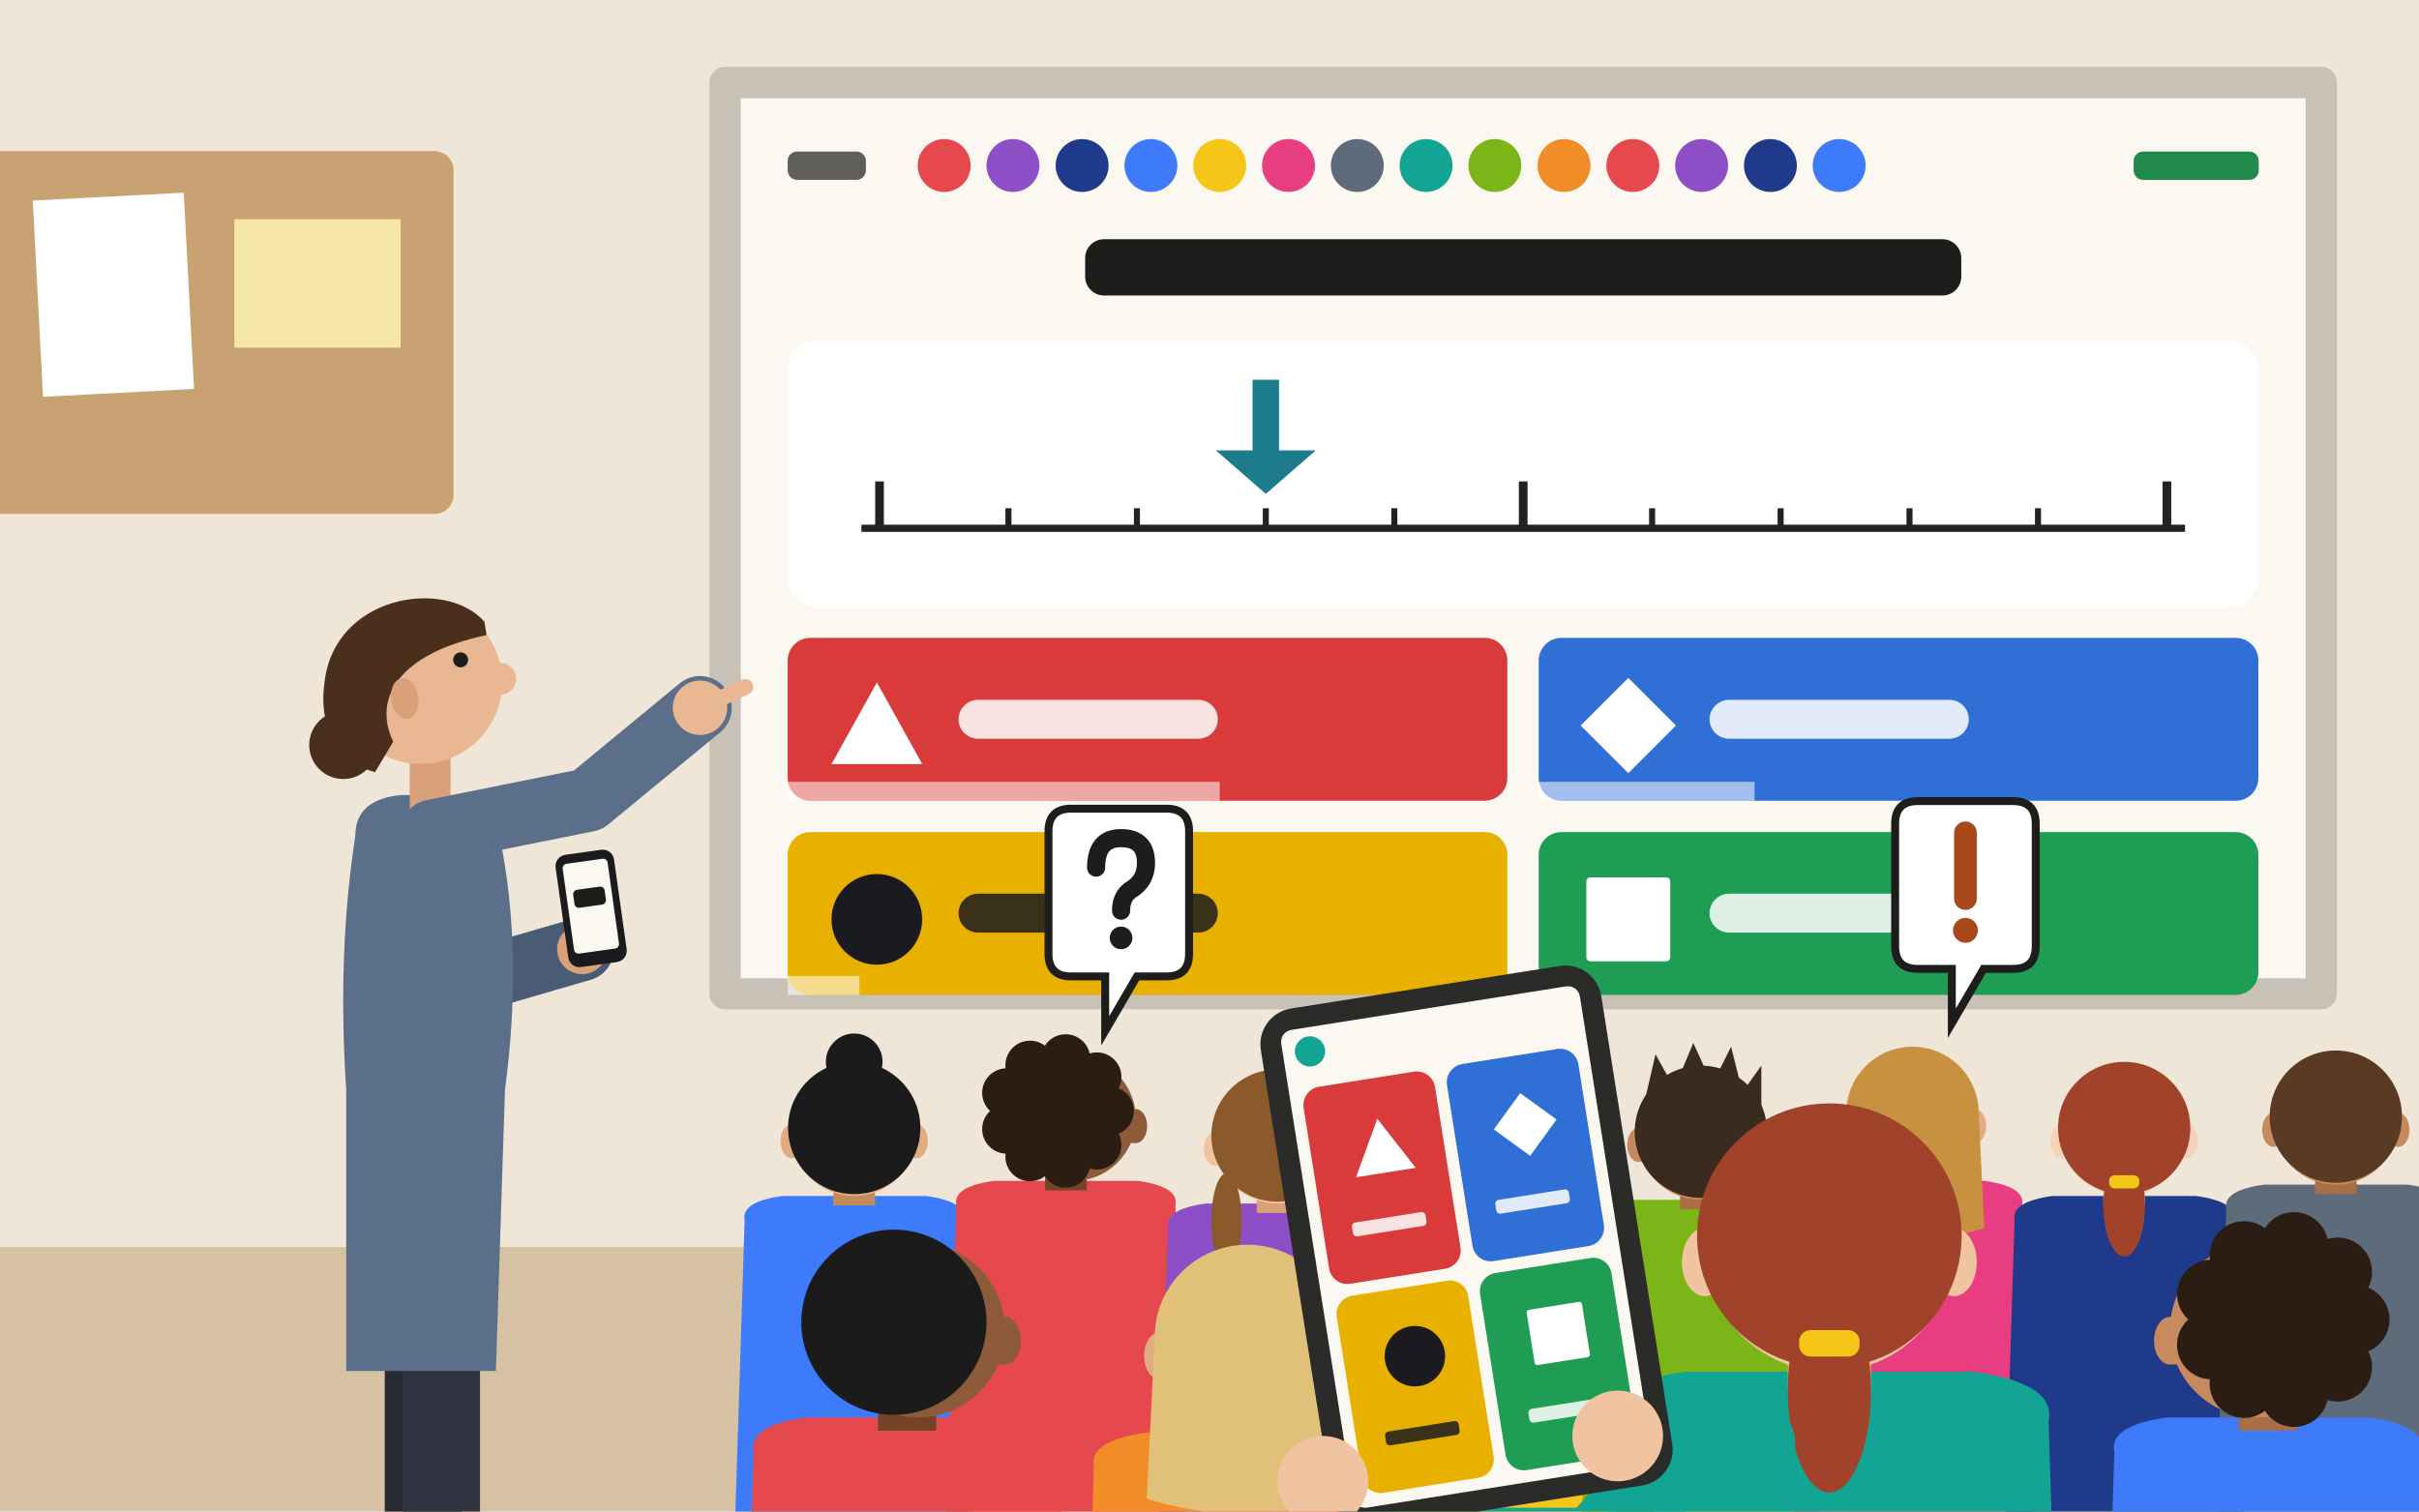
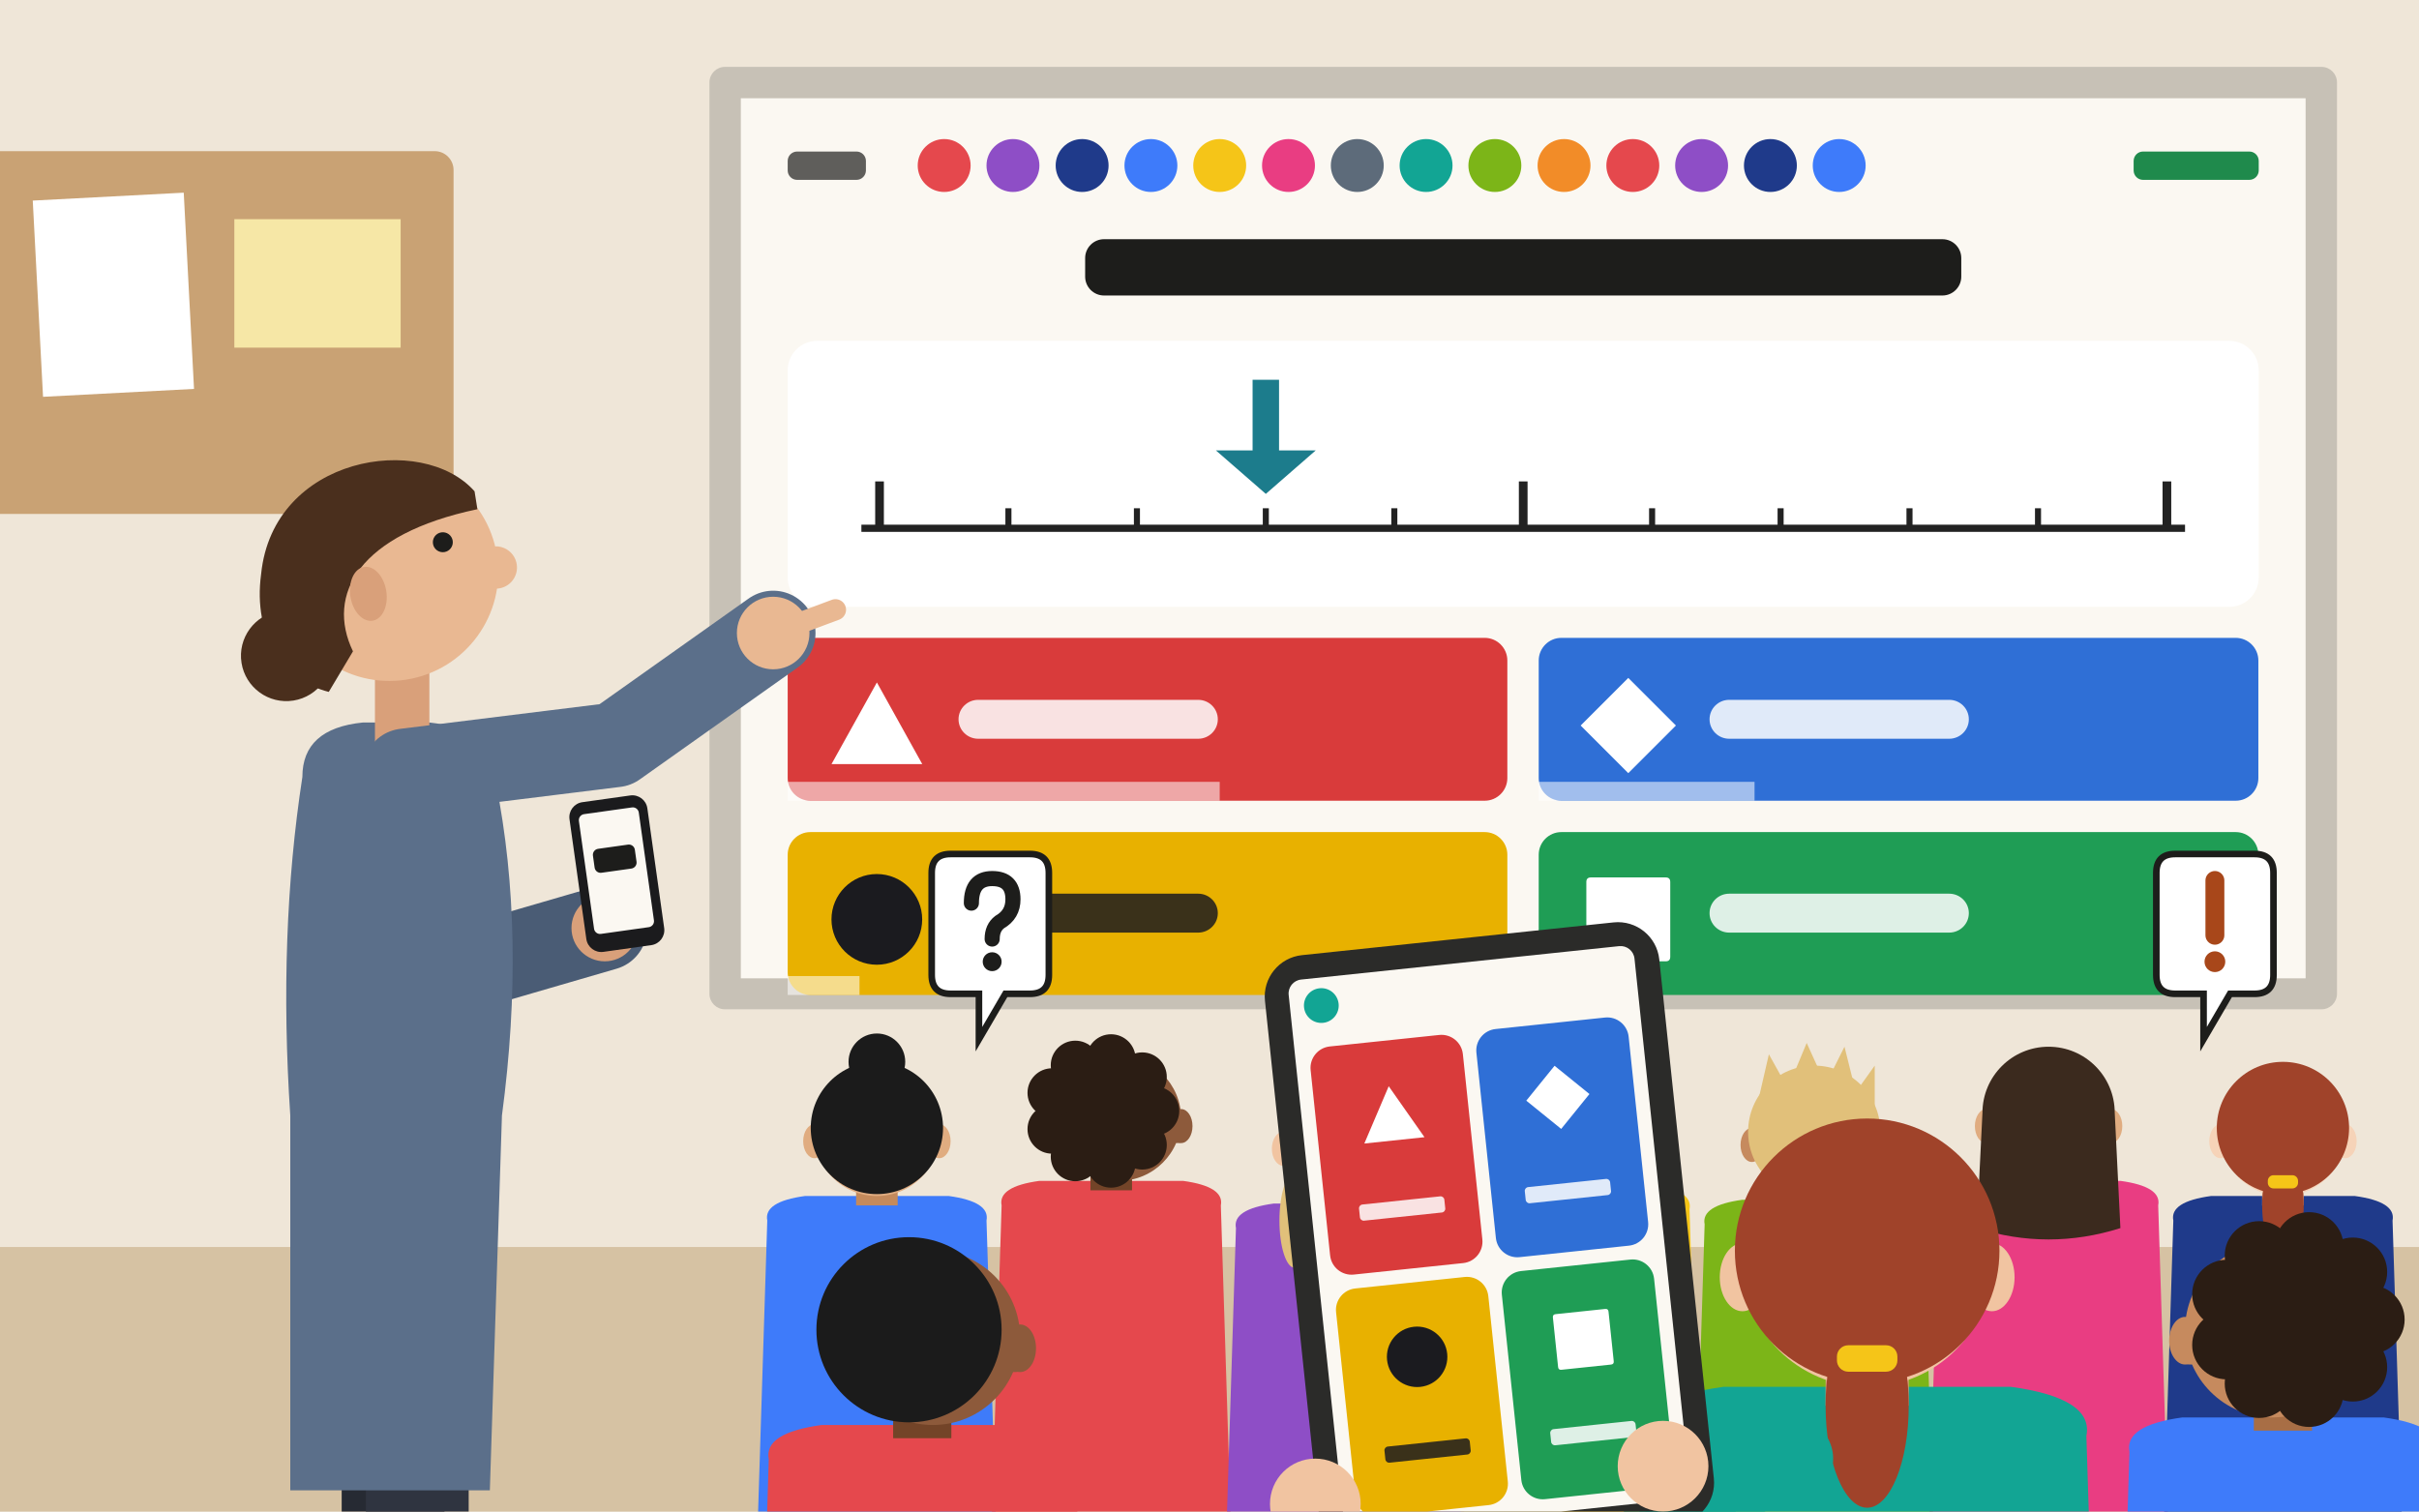
<svg xmlns="http://www.w3.org/2000/svg" viewBox="0 0 640 400" width="640" height="400">
  <clipPath id="frame">
    <rect width="640" height="400" />
  </clipPath>
  <g clip-path="url(#frame)">
    <rect width="640" height="400" fill="#efe6d8" />
    <rect y="330" width="640" height="70" fill="#d6c2a3" />
    <rect x="-10" y="40" width="130" height="96" rx="5" fill="#c9a274" />
    <rect x="10" y="52" width="40" height="52" fill="#fff" transform="rotate(-3 30 78)" />
    <rect x="62" y="58" width="44" height="34" fill="#f6e7a6" />
    <rect x="187.7" y="17.7" width="430.6" height="249.4" rx="4.1" fill="#c7c1b6" />
    <rect x="196" y="26" width="414" height="232.9" fill="#fbf8f2" />
    <rect x="208.4" y="40.1" width="20.7" height="7.5" rx="2.5" fill="#1d1d1b" opacity=".7" />
    <circle cx="249.8" cy="43.8" r="7" fill="#e5484d" />
    <circle cx="268" cy="43.8" r="7" fill="#8e4ec6" />
    <circle cx="286.3" cy="43.8" r="7" fill="#1f3a8a" />
    <circle cx="304.5" cy="43.8" r="7" fill="#3e7bfa" />
    <circle cx="322.7" cy="43.8" r="7" fill="#f5c518" />
    <circle cx="340.9" cy="43.8" r="7" fill="#e93d82" />
    <circle cx="359.1" cy="43.8" r="7" fill="#5d6b7a" />
    <circle cx="377.3" cy="43.8" r="7" fill="#12a594" />
    <circle cx="395.5" cy="43.8" r="7" fill="#7cb518" />
    <circle cx="413.8" cy="43.8" r="7" fill="#f28c28" />
    <circle cx="432" cy="43.8" r="7" fill="#e5484d" />
    <circle cx="450.2" cy="43.8" r="7" fill="#8e4ec6" />
    <circle cx="468.4" cy="43.8" r="7" fill="#1f3a8a" />
    <circle cx="486.6" cy="43.8" r="7" fill="#3e7bfa" />
    <rect x="564.5" y="40.1" width="33.1" height="7.5" rx="2.5" fill="#1f8a4c" />
    <rect x="287.1" y="63.3" width="231.8" height="14.9" rx="5" fill="#1d1d1b" />
    <rect x="208.4" y="90.2" width="389.2" height="70.4" rx="7.8" fill="#fff" />
    <line x1="227.9" y1="139.8" x2="578.1" y2="139.8" stroke="#222" stroke-width="1.9" />
    <line x1="232.7" y1="139.8" x2="232.7" y2="127.4" stroke="#222" stroke-width="2.3" />
    <line x1="266.8" y1="139.8" x2="266.8" y2="134.5" stroke="#222" stroke-width="1.6" />
    <line x1="300.8" y1="139.8" x2="300.8" y2="134.5" stroke="#222" stroke-width="1.6" />
    <line x1="334.9" y1="139.8" x2="334.9" y2="134.5" stroke="#222" stroke-width="1.6" />
    <line x1="368.9" y1="139.8" x2="368.9" y2="134.5" stroke="#222" stroke-width="1.6" />
    <line x1="403" y1="139.8" x2="403" y2="127.4" stroke="#222" stroke-width="2.3" />
    <line x1="437.1" y1="139.8" x2="437.1" y2="134.5" stroke="#222" stroke-width="1.6" />
    <line x1="471.1" y1="139.8" x2="471.1" y2="134.5" stroke="#222" stroke-width="1.6" />
    <line x1="505.2" y1="139.8" x2="505.2" y2="134.5" stroke="#222" stroke-width="1.6" />
    <line x1="539.2" y1="139.8" x2="539.2" y2="134.5" stroke="#222" stroke-width="1.6" />
    <line x1="573.3" y1="139.8" x2="573.3" y2="127.4" stroke="#222" stroke-width="2.3" />
    <line x1="334.9" y1="100.5" x2="334.9" y2="121.2" stroke="#1c7c8c" stroke-width="7" />
    <path d="M321.7 119.2 H348.1 L334.9 130.7Z" fill="#1c7c8c" />
    <rect x="208.4" y="168.8" width="190.4" height="43.1" rx="6" fill="#d93b3b" />
    <path d="M50 12 L90 84 H10Z" fill="#ffffff" transform="translate(217 177) scale(0.3)" />
    <rect x="253.6" y="185.2" width="68.6" height="10.3" rx="5.2" fill="#ffffff" opacity=".85" />
    <rect x="208.4" y="206.9" width="114.3" height="5" fill="#fff" opacity=".55" />
    <rect x="407.1" y="168.8" width="190.4" height="43.1" rx="6" fill="#2f6fd6" />
    <path d="M50 8 L92 50 L50 92 L8 50Z" fill="#ffffff" transform="translate(415.8 177) scale(0.3)" />
    <rect x="452.3" y="185.2" width="68.6" height="10.3" rx="5.2" fill="#ffffff" opacity=".85" />
    <rect x="407.1" y="206.9" width="57.1" height="5" fill="#fff" opacity=".55" />
    <rect x="208.4" y="220.2" width="190.4" height="43.1" rx="6" fill="#e8b100" />
    <path d="M50 10 A40 40 0 1 1 49.9 10Z" fill="#1b1b1f" transform="translate(217 228.3) scale(0.3)" />
    <rect x="253.6" y="236.5" width="68.6" height="10.3" rx="5.2" fill="#1b1b1f" opacity=".85" />
    <rect x="208.4" y="258.3" width="19" height="5" fill="#fff" opacity=".55" />
    <rect x="407.1" y="220.2" width="190.4" height="43.1" rx="6" fill="#1f9d55" />
    <path d="M17 13 H83 Q87 13 87 17 V83 Q87 87 83 87 H17 Q13 87 13 83 V17 Q13 13 17 13Z" fill="#ffffff" transform="translate(415.8 228.3) scale(0.3)" />
    <rect x="452.3" y="236.5" width="68.6" height="10.3" rx="5.2" fill="#ffffff" opacity=".85" />
    <rect x="407.1" y="258.3" width="0" height="5" fill="#fff" opacity=".55" />
-     <g transform="translate(112 214) scale(0.6)">
+     <g transform="translate(104 196) scale(0.8)">
      <path d="M0 236 V560" stroke="#262a33" stroke-width="34" stroke-linecap="round" />
      <path d="M4 10 L8.5 79.9 L70 62" fill="none" stroke="#4a5c75" stroke-width="28" stroke-linecap="round" stroke-linejoin="round" />
      <circle cx="70" cy="62" r="11" fill="#d9a07a" />
      <path d="M8 236 V560" stroke="#2f3440" stroke-width="34" stroke-linecap="round" />
      <path d="M-30 12 Q-30 -4 -10 -6 L12 -6 Q32 -4 34 14 Q44 64 36 124 L32 248 L-34 248 L-34 124 Q-38 64 -30 12Z" fill="#5b6f8a" />
      <rect x="-6" y="-24" width="18" height="26" fill="#d9a07a" />
      <g transform="rotate(-9 4 -10)">
        <circle cx="6" cy="-56" r="36" fill="#e9b892" />
        <circle cx="41" cy="-52" r="7" fill="#e9b892" />
        <circle cx="25" cy="-63" r="3.3" fill="#1d1d1b" />
        <path d="M38 -78 C24 -100 -26 -100 -36 -62 C-42 -42 -34 -26 -20 -20 L-10 -32 C-16 -52 -2 -70 38 -72Z" fill="#4a2f1d" />
        <circle cx="-32" cy="-34" r="15" fill="#4a2f1d" />
        <ellipse cx="-2" cy="-50" rx="6" ry="9" fill="#d9a07a" />
      </g>
      <g transform="translate(74 44) rotate(-8)">
        <rect x="-13" y="-25" width="26" height="50" rx="5" fill="#1b1b1d" />
        <rect x="-10" y="-21" width="20" height="40" rx="2" fill="#fbf8f2" />
        <rect x="-7" y="-9" width="14" height="8" rx="2" fill="#1d1d1b" />
      </g>
-       <path d="M4 10 L72.6 -3.8 L122 -44.5" fill="none" stroke="#5b6f8a" stroke-width="28" stroke-linecap="round" stroke-linejoin="round" />
-       <path d="M122 -44.5 l20 -9.2" stroke="#e9b892" stroke-width="7" stroke-linecap="round" />
-       <circle cx="122" cy="-44.5" r="12" fill="#e9b892" />
-     </g>
-     <g transform="translate(226 300) scale(0.5)">
+       <path d="M4 10 L73.5 1.4 L125.7 -35.6" fill="none" stroke="#5b6f8a" stroke-width="28" stroke-linecap="round" stroke-linejoin="round" />
+       <path d="M125.7 -35.6 l20.6 -7.7" stroke="#e9b892" stroke-width="7" stroke-linecap="round" />
+       <circle cx="125.7" cy="-35.6" r="12" fill="#e9b892" />
+     </g>
+     <g transform="translate(232 300) scale(0.5)">
      <path d="M-58 46 Q-60 36 -38 33 L38 33 Q60 36 58 46 L66 300 L-66 300Z" fill="#3e7bfa" />
      <rect x="-11" y="20" width="22" height="18" fill="#c48a5c" />
      <g transform="translate(0 0)">
        <circle r="33" fill="#e0ac80" />
        <ellipse cx="-33" cy="4" rx="6" ry="9" fill="#e0ac80" />
        <ellipse cx="33" cy="4" rx="6" ry="9" fill="#e0ac80" />
        <g fill="#1b1b1b" transform="translate(0 0)">
          <circle cx="0" cy="-3" r="35" />
          <circle cx="0" cy="-38" r="15" />
        </g>
      </g>
    </g>
-     <g transform="translate(282 296) scale(0.5)">
+     <g transform="translate(294 296) scale(0.5)">
      <path d="M-58 46 Q-60 36 -38 33 L38 33 Q60 36 58 46 L66 300 L-66 300Z" fill="#e5484d" />
      <rect x="-11" y="20" width="22" height="18" fill="#734428" />
      <g transform="translate(4 0)">
        <circle r="33" fill="#8d5a3b" />
        <ellipse cx="-33" cy="4" rx="6" ry="9" fill="#8d5a3b" />
        <ellipse cx="33" cy="4" rx="6" ry="9" fill="#8d5a3b" />
        <circle cx="31" cy="6" r="7" fill="#8d5a3b" />
        <g fill="#2b1d14" transform="translate(-9 0)">
          <circle cx="0" cy="-4" r="31" />
          <circle cx="28" cy="-4" r="13" />
          <circle cx="21.4" cy="14" r="13" />
          <circle cx="4.9" cy="23.6" r="13" />
          <circle cx="-14" cy="20.2" r="13" />
          <circle cx="-26.3" cy="5.6" r="13" />
          <circle cx="-26.3" cy="-13.6" r="13" />
          <circle cx="-14" cy="-28.2" r="13" />
          <circle cx="4.9" cy="-31.6" r="13" />
          <circle cx="21.4" cy="-22" r="13" />
        </g>
      </g>
    </g>
-     <g transform="translate(338 302) scale(0.5)">
+     <g transform="translate(356 302) scale(0.5)">
      <path d="M-58 46 Q-60 36 -38 33 L38 33 Q60 36 58 46 L66 300 L-66 300Z" fill="#8e4ec6" />
      <rect x="-11" y="20" width="22" height="18" fill="#d9a07a" />
      <g transform="translate(0 0)">
        <circle r="33" fill="#f1c4a1" />
        <ellipse cx="-33" cy="4" rx="6" ry="9" fill="#f1c4a1" />
        <ellipse cx="33" cy="4" rx="6" ry="9" fill="#f1c4a1" />
-         <g fill="#8a5a2b" transform="translate(0 0)">
+         <g fill="#e1c07a" transform="translate(0 0)">
          <circle cx="0" cy="-3" r="35" />
          <ellipse cx="-27" cy="42" rx="8" ry="25" />
          <ellipse cx="27" cy="42" rx="8" ry="25" />
        </g>
      </g>
    </g>
-     <g transform="translate(394 297) scale(0.5)">
+     <g transform="translate(418 297) scale(0.5)">
      <path d="M-58 46 Q-60 36 -38 33 L38 33 Q60 36 58 46 L66 300 L-66 300Z" fill="#f5c518" />
      <rect x="-11" y="20" width="22" height="18" fill="#e0b192" />
      <g transform="translate(-4 0)">
        <circle r="33" fill="#f6d3b8" />
        <ellipse cx="-33" cy="4" rx="6" ry="9" fill="#f6d3b8" />
        <ellipse cx="33" cy="4" rx="6" ry="9" fill="#f6d3b8" />
        <circle cx="-31" cy="6" r="7" fill="#f6d3b8" />
-         <g fill="#e1c07a" transform="translate(9 0)">
-           <circle cx="0" cy="-3" r="35" />
-         </g>
-       </g>
-     </g>
-     <g transform="translate(450 301) scale(0.5)">
+         <g fill="#c8913f" transform="translate(9 0)">
+           <circle cx="0" cy="-3" r="35" />
+         </g>
+       </g>
+     </g>
+     <g transform="translate(480 301) scale(0.5)">
      <path d="M-58 46 Q-60 36 -38 33 L38 33 Q60 36 58 46 L66 300 L-66 300Z" fill="#7cb518" />
      <rect x="-11" y="20" width="22" height="18" fill="#a86e45" />
      <g transform="translate(0 0)">
        <circle r="33" fill="#c68a5e" />
        <ellipse cx="-33" cy="4" rx="6" ry="9" fill="#c68a5e" />
        <ellipse cx="33" cy="4" rx="6" ry="9" fill="#c68a5e" />
-         <g fill="#3b2a1e" transform="translate(0 0)">
+         <g fill="#e1c07a" transform="translate(0 0)">
          <circle cx="0" cy="-3" r="35" />
          <path d="M-30 -18 L-24 -44 L-14 -26 L-4 -50 L6 -28 L16 -48 L22 -24 L32 -38 L32 -14Z" />
        </g>
      </g>
    </g>
-     <g transform="translate(506 296) scale(0.5)">
+     <g transform="translate(542 296) scale(0.5)">
      <path d="M-58 46 Q-60 36 -38 33 L38 33 Q60 36 58 46 L66 300 L-66 300Z" fill="#e93d82" />
      <rect x="-11" y="20" width="22" height="18" fill="#c48a5c" />
      <g transform="translate(0 0)">
        <circle r="33" fill="#e0ac80" />
        <ellipse cx="-33" cy="4" rx="6" ry="9" fill="#e0ac80" />
        <ellipse cx="33" cy="4" rx="6" ry="9" fill="#e0ac80" />
-         <g fill="#c8913f" transform="translate(0 0)">
+         <g fill="#3b2a1e" transform="translate(0 0)">
          <path d="M-35 -3 A35 35 0 0 1 35 -3 L38 58 Q0 70 -38 58Z" />
        </g>
      </g>
    </g>
-     <g transform="translate(562 300) scale(0.5)">
+     <g transform="translate(604 300) scale(0.5)">
      <path d="M-58 46 Q-60 36 -38 33 L38 33 Q60 36 58 46 L66 300 L-66 300Z" fill="#1f3a8a" />
      <rect x="-11" y="20" width="22" height="18" fill="#e0b192" />
      <g transform="translate(0 0)">
        <circle r="33" fill="#f6d3b8" />
        <ellipse cx="-33" cy="4" rx="6" ry="9" fill="#f6d3b8" />
        <ellipse cx="33" cy="4" rx="6" ry="9" fill="#f6d3b8" />
        <g fill="#a0432a" transform="translate(0 0)">
          <circle cx="0" cy="-3" r="35" />
          <ellipse cx="0" cy="38" rx="11" ry="27" />
          <rect x="-8" y="22" width="16" height="7" rx="3" fill="#f5c518" />
        </g>
      </g>
    </g>
-     <g transform="translate(618 297) scale(0.5)">
-       <path d="M-58 46 Q-60 36 -38 33 L38 33 Q60 36 58 46 L66 300 L-66 300Z" fill="#5d6b7a" />
-       <rect x="-11" y="20" width="22" height="18" fill="#a86e45" />
-       <g transform="translate(0 0)">
-         <circle r="33" fill="#c68a5e" />
-         <ellipse cx="-33" cy="4" rx="6" ry="9" fill="#c68a5e" />
-         <ellipse cx="33" cy="4" rx="6" ry="9" fill="#c68a5e" />
-         <g fill="#5a3a22" transform="translate(0 0)">
-           <circle cx="0" cy="-3" r="35" />
-         </g>
-       </g>
-     </g>
-     <g transform="translate(240 352) scale(0.7)">
+     <g transform="translate(244 354) scale(0.7)">
      <path d="M-58 46 Q-60 36 -38 33 L38 33 Q60 36 58 46 L66 300 L-66 300Z" fill="#e5484d" />
      <rect x="-11" y="20" width="22" height="18" fill="#734428" />
      <g transform="translate(4 0)">
        <circle r="33" fill="#8d5a3b" />
        <ellipse cx="-33" cy="4" rx="6" ry="9" fill="#8d5a3b" />
        <ellipse cx="33" cy="4" rx="6" ry="9" fill="#8d5a3b" />
        <circle cx="31" cy="6" r="7" fill="#8d5a3b" />
        <g fill="#1b1b1b" transform="translate(-9 0)">
          <circle cx="0" cy="-3" r="35" />
        </g>
      </g>
    </g>
-     <g transform="translate(330 356) scale(0.7)">
-       <path d="M-58 46 Q-60 36 -38 33 L38 33 Q60 36 58 46 L66 300 L-66 300Z" fill="#f28c28" />
-       <rect x="-11" y="20" width="22" height="18" fill="#c48a5c" />
-       <g transform="translate(0 0)">
-         <circle r="33" fill="#e0ac80" />
-         <ellipse cx="-33" cy="4" rx="6" ry="9" fill="#e0ac80" />
-         <ellipse cx="33" cy="4" rx="6" ry="9" fill="#e0ac80" />
-         <g fill="#e1c07a" transform="translate(0 0)">
-           <path d="M-35 -3 A35 35 0 0 1 35 -3 L38 58 Q0 70 -38 58Z" />
-         </g>
-       </g>
-     </g>
-     <g transform="translate(600 352) scale(0.7)">
+     <g transform="translate(604 352) scale(0.7)">
      <path d="M-58 46 Q-60 36 -38 33 L38 33 Q60 36 58 46 L66 300 L-66 300Z" fill="#3e7bfa" />
      <rect x="-11" y="20" width="22" height="18" fill="#a86e45" />
      <g transform="translate(-4 0)">
        <circle r="33" fill="#c68a5e" />
        <ellipse cx="-33" cy="4" rx="6" ry="9" fill="#c68a5e" />
        <ellipse cx="33" cy="4" rx="6" ry="9" fill="#c68a5e" />
        <circle cx="-31" cy="6" r="7" fill="#c68a5e" />
        <g fill="#2b1d14" transform="translate(9 0)">
          <circle cx="0" cy="-4" r="31" />
          <circle cx="28" cy="-4" r="13" />
          <circle cx="21.4" cy="14" r="13" />
          <circle cx="4.9" cy="23.6" r="13" />
          <circle cx="-14" cy="20.2" r="13" />
          <circle cx="-26.3" cy="5.6" r="13" />
          <circle cx="-26.3" cy="-13.6" r="13" />
          <circle cx="-14" cy="-28.2" r="13" />
          <circle cx="4.9" cy="-31.6" r="13" />
          <circle cx="21.4" cy="-22" r="13" />
        </g>
      </g>
    </g>
-     <g transform="translate(296 238) scale(0.6)">
+     <g transform="translate(262 246) scale(0.5)">
      <path d="M-31.0 -30 Q-31.0 -40 -21.0 -40 H21.0 Q31.0 -40 31.0 -30 V24 Q31.0 34 21.0 34 H8 L-6 58 L-6 34 H-21.0 Q-31.0 34 -31.0 24Z" fill="#fff" stroke="#1d1d1b" stroke-width="3.5" />
      <path d="M-10 -14 Q-10 -27 1 -27 Q12 -27 12 -16 Q12 -8 5 -4 Q1 -1 1 5" fill="none" stroke="#1d1d1b" stroke-width="8" stroke-linecap="round" stroke-linejoin="round" />
      <circle cx="1" cy="17" r="5" fill="#1d1d1b" />
    </g>
-     <g transform="translate(520 236) scale(0.6)">
+     <g transform="translate(586 246) scale(0.5)">
      <path d="M-31.0 -30 Q-31.0 -40 -21.0 -40 H21.0 Q31.0 -40 31.0 -30 V24 Q31.0 34 21.0 34 H8 L-6 58 L-6 34 H-21.0 Q-31.0 34 -31.0 24Z" fill="#fff" stroke="#1d1d1b" stroke-width="3.5" />
      <path d="M0 -26 V3" stroke="#a8471a" stroke-width="10" stroke-linecap="round" />
      <circle cx="0" cy="17" r="5.5" fill="#a8471a" />
    </g>
-     <g transform="translate(484 330)">
+     <g transform="translate(494 334)">
      <path d="M-58 46 Q-60 36 -38 33 L38 33 Q60 36 58 46 L66 300 L-66 300Z" fill="#12a594" />
      <rect x="-11" y="20" width="22" height="18" fill="#d9a07a" />
      <g transform="translate(0 0)">
        <circle r="33" fill="#f1c4a1" />
        <ellipse cx="-33" cy="4" rx="6" ry="9" fill="#f1c4a1" />
        <ellipse cx="33" cy="4" rx="6" ry="9" fill="#f1c4a1" />
        <g fill="#a0432a" transform="translate(0 0)">
          <circle cx="0" cy="-3" r="35" />
          <ellipse cx="0" cy="38" rx="11" ry="27" />
          <rect x="-8" y="22" width="16" height="7" rx="3" fill="#f5c518" />
        </g>
      </g>
-       <path d="M-44 60 L-62 80 L-124 80" fill="none" stroke="#12a594" stroke-width="22" stroke-linecap="round" stroke-linejoin="round" />
-       <path d="M-20 52 L-52 60" fill="none" stroke="#12a594" stroke-width="22" stroke-linecap="round" stroke-linejoin="round" />
-       <g transform="translate(-96 0) rotate(-9)">
-         <rect x="-45.6" y="-69.6" width="91.2" height="139.2" rx="9.6" fill="#2b2b29" />
-         <rect x="-40" y="-64" width="80" height="128" rx="3.2" fill="#fbf8f2" />
-         <circle cx="-32.8" cy="-57.6" r="4" fill="#12a594" />
-         <rect x="-36.8" y="-48" width="35.2" height="52.8" rx="4.9" fill="#d93b3b" />
-         <path d="M50 12 L90 84 H10Z" fill="#ffffff" transform="translate(-28 -39.6) scale(0.2)" />
-         <rect x="-29.1" y="-11" width="19.7" height="3.7" rx="1" fill="#ffffff" opacity=".85" />
-         <rect x="1.6" y="-48" width="35.2" height="52.8" rx="4.9" fill="#2f6fd6" />
-         <path d="M50 8 L92 50 L50 92 L8 50Z" fill="#ffffff" transform="translate(10.4 -39.6) scale(0.2)" />
-         <rect x="9.3" y="-11" width="19.7" height="3.7" rx="1" fill="#ffffff" opacity=".85" />
-         <rect x="-36.8" y="8" width="35.2" height="52.8" rx="4.9" fill="#e8b100" />
-         <path d="M50 10 A40 40 0 1 1 49.9 10Z" fill="#1b1b1f" transform="translate(-28 16.4) scale(0.2)" />
-         <rect x="-29.1" y="45" width="19.7" height="3.7" rx="1" fill="#1b1b1f" opacity=".85" />
-         <rect x="1.6" y="8" width="35.2" height="52.8" rx="4.9" fill="#1f9d55" />
-         <path d="M17 13 H83 Q87 13 87 17 V83 Q87 87 83 87 H17 Q13 87 13 83 V17 Q13 13 17 13Z" fill="#ffffff" transform="translate(10.4 16.4) scale(0.2)" />
-         <rect x="9.3" y="45" width="19.7" height="3.7" rx="1" fill="#ffffff" opacity=".85" />
-       </g>
-       <circle cx="-134" cy="62" r="12" fill="#f1c4a1" />
-       <circle cx="-56" cy="50" r="12" fill="#f1c4a1" />
+       <path d="M-44 60 L-66 84 L-136 84" fill="none" stroke="#12a594" stroke-width="22" stroke-linecap="round" stroke-linejoin="round" />
+       <path d="M-20 52 L-50 62" fill="none" stroke="#12a594" stroke-width="22" stroke-linecap="round" stroke-linejoin="round" />
+       <g transform="translate(-100 -6) rotate(-6)">
+         <rect x="-52.4" y="-80" width="104.9" height="160.1" rx="11" fill="#2b2b29" />
+         <rect x="-46" y="-73.6" width="92" height="147.2" rx="3.7" fill="#fbf8f2" />
+         <circle cx="-37.7" cy="-66.2" r="4.6" fill="#12a594" />
+         <rect x="-42.3" y="-55.2" width="40.5" height="60.7" rx="5.7" fill="#d93b3b" />
+         <path d="M50 12 L90 84 H10Z" fill="#ffffff" transform="translate(-32.2 -45.5) scale(0.2)" />
+         <rect x="-33.4" y="-12.7" width="22.7" height="4.3" rx="1" fill="#ffffff" opacity=".85" />
+         <rect x="1.8" y="-55.2" width="40.5" height="60.7" rx="5.7" fill="#2f6fd6" />
+         <path d="M50 8 L92 50 L50 92 L8 50Z" fill="#ffffff" transform="translate(12 -45.5) scale(0.2)" />
+         <rect x="10.7" y="-12.7" width="22.7" height="4.3" rx="1" fill="#ffffff" opacity=".85" />
+         <rect x="-42.3" y="9.2" width="40.5" height="60.7" rx="5.7" fill="#e8b100" />
+         <path d="M50 10 A40 40 0 1 1 49.9 10Z" fill="#1b1b1f" transform="translate(-32.2 18.9) scale(0.2)" />
+         <rect x="-33.4" y="51.7" width="22.7" height="4.3" rx="1" fill="#1b1b1f" opacity=".85" />
+         <rect x="1.8" y="9.2" width="40.5" height="60.7" rx="5.7" fill="#1f9d55" />
+         <path d="M17 13 H83 Q87 13 87 17 V83 Q87 87 83 87 H17 Q13 87 13 83 V17 Q13 13 17 13Z" fill="#ffffff" transform="translate(12 18.9) scale(0.2)" />
+         <rect x="10.7" y="51.7" width="22.7" height="4.3" rx="1" fill="#ffffff" opacity=".85" />
+       </g>
+       <circle cx="-146" cy="64" r="12" fill="#f1c4a1" />
+       <circle cx="-54" cy="54" r="12" fill="#f1c4a1" />
    </g>
  </g>
</svg>
